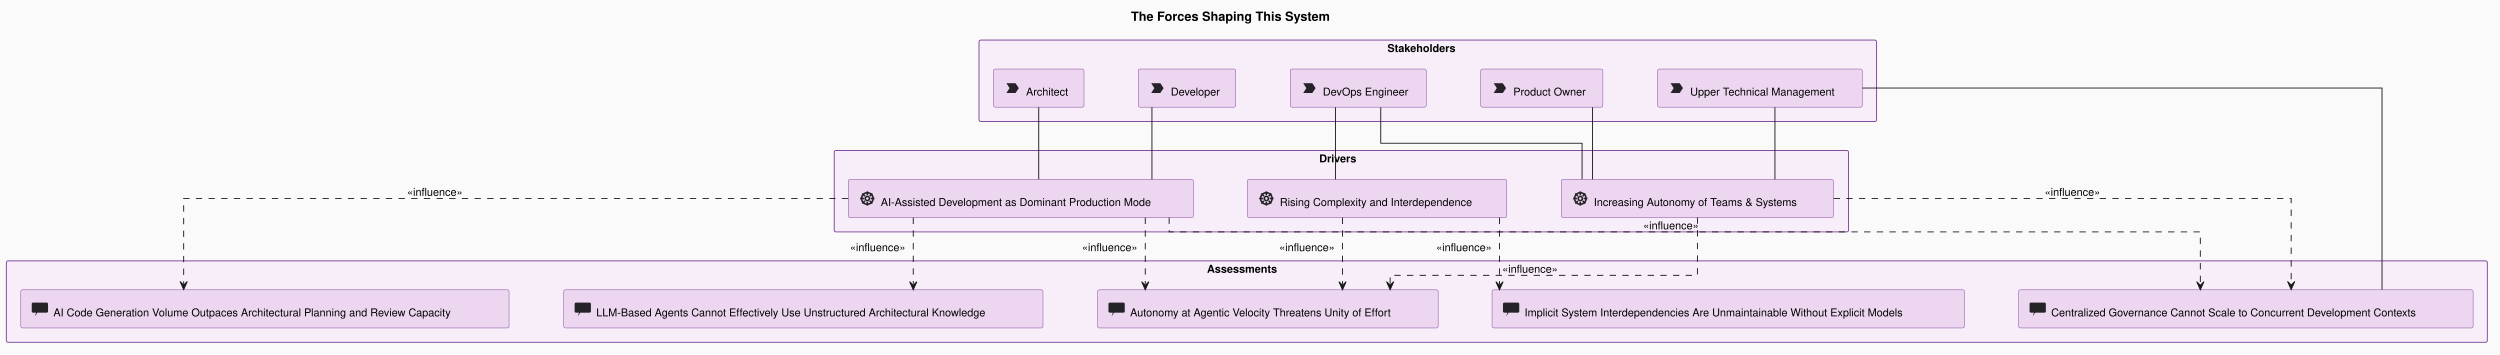
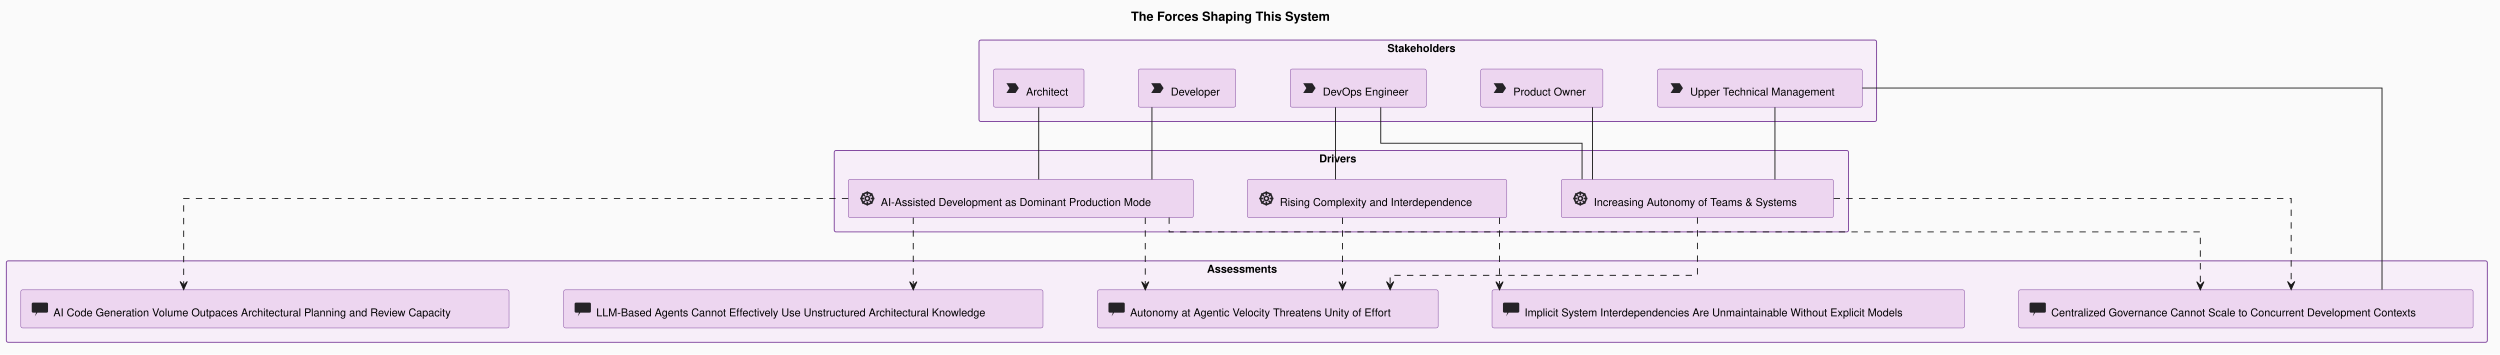
<svg xmlns="http://www.w3.org/2000/svg" contentStyleType="text/css" data-diagram-type="DESCRIPTION" height="392px" preserveAspectRatio="none" style="width:2763px;height:392px;background:#FAFAFA;" version="1.1" viewBox="0 0 2763 392" width="2763px" zoomAndPan="magnify">
  <defs />
  <g>
    <rect fill="#FAFAFA" height="392" style="stroke:none;stroke-width:1;" width="2763" x="0" y="0" />
-     <g class="title" data-source-line="60">
+     <g class="title" data-source-line="87">
      <text fill="#000000" font-family="'Helvetica Neue, Helvetica, Arial, sans-serif'" font-size="14" font-weight="700" lengthAdjust="spacing" textLength="255.992" x="1250.004" y="22.995">The Forces Shaping This System</text>
    </g>
-     <g class="cluster" data-qualified-name="Stakeholders" data-source-line="62" id="ent0002">
+     <g class="cluster" data-qualified-name="Stakeholders" data-source-line="89" id="ent0002">
      <rect fill="#F7EEF9" height="90" rx="2" ry="2" style="stroke:#7B3F9A;stroke-width:1;" width="992" x="1082" y="44.297" />
      <text fill="#000000" font-family="'Helvetica Neue, Helvetica, Arial, sans-serif'" font-size="12" font-weight="700" lengthAdjust="spacing" textLength="89.285" x="1533.357" y="57.435">Stakeholders</text>
    </g>
-     <g class="cluster" data-qualified-name="Drivers" data-source-line="74" id="ent0012">
+     <g class="cluster" data-qualified-name="Drivers" data-source-line="101" id="ent0012">
      <rect fill="#F7EEF9" height="90" rx="2" ry="2" style="stroke:#7B3F9A;stroke-width:1;" width="1121" x="922" y="166.297" />
      <text fill="#000000" font-family="'Helvetica Neue, Helvetica, Arial, sans-serif'" font-size="12" font-weight="700" lengthAdjust="spacing" textLength="49.014" x="1457.993" y="179.435">Drivers</text>
    </g>
-     <g class="cluster" data-qualified-name="Assessments" data-source-line="82" id="ent0018">
+     <g class="cluster" data-qualified-name="Assessments" data-source-line="109" id="ent0018">
      <rect fill="#F7EEF9" height="90" rx="2" ry="2" style="stroke:#7B3F9A;stroke-width:1;" width="2742" x="7" y="288.297" />
      <text fill="#000000" font-family="'Helvetica Neue, Helvetica, Arial, sans-serif'" font-size="12" font-weight="700" lengthAdjust="spacing" textLength="88.061" x="1333.97" y="301.435">Assessments</text>
    </g>
-     <g class="entity" data-qualified-name="Stakeholders.STK_aB3dE1" data-source-line="63" id="ent0003">
+     <g class="entity" data-qualified-name="Stakeholders.STK_aB3dE1" data-source-line="90" id="ent0003">
      <rect fill="#EDD6F0" height="42.154" rx="2" ry="2" style="stroke:#7B3F9A;stroke-width:0.5;" width="100.039" x="1098" y="76.297" />
      <path d="M1112.292,91.974 L1122.4,91.974 L1126,97.374 L1122.4,102.774 L1112.292,102.774 L1115.754,97.374" fill="#252327" style="stroke:none;stroke-width:0.5;" />
      <text fill="#000000" font-family="'Helvetica Neue, Helvetica, Arial, sans-serif'" font-size="12" lengthAdjust="spacing" textLength="54.07" x="1133.968" y="105.621">Architect</text>
    </g>
-     <g class="entity" data-qualified-name="Stakeholders.STK_K9xTq2" data-source-line="64" id="ent0004">
+     <g class="entity" data-qualified-name="Stakeholders.STK_K9xTq2" data-source-line="91" id="ent0004">
      <rect fill="#EDD6F0" height="42.154" rx="2" ry="2" style="stroke:#7B3F9A;stroke-width:0.5;" width="107.685" x="1258" y="76.297" />
      <path d="M1272.292,91.974 L1282.4,91.974 L1286,97.374 L1282.4,102.774 L1272.292,102.774 L1275.754,97.374" fill="#252327" style="stroke:none;stroke-width:0.5;" />
      <text fill="#000000" font-family="'Helvetica Neue, Helvetica, Arial, sans-serif'" font-size="12" lengthAdjust="spacing" textLength="61.717" x="1293.968" y="105.621">Developer</text>
    </g>
-     <g class="entity" data-qualified-name="Stakeholders.STK_4oprPM" data-source-line="65" id="ent0005">
+     <g class="entity" data-qualified-name="Stakeholders.STK_4oprPM" data-source-line="92" id="ent0005">
      <rect fill="#EDD6F0" height="42.154" rx="2" ry="2" style="stroke:#7B3F9A;stroke-width:0.5;" width="150.265" x="1426" y="76.297" />
      <path d="M1440.292,91.974 L1450.4,91.974 L1454,97.374 L1450.4,102.774 L1440.292,102.774 L1443.754,97.374" fill="#252327" style="stroke:none;stroke-width:0.5;" />
      <text fill="#000000" font-family="'Helvetica Neue, Helvetica, Arial, sans-serif'" font-size="12" lengthAdjust="spacing" textLength="104.297" x="1461.968" y="105.621">DevOps Engineer</text>
    </g>
-     <g class="entity" data-qualified-name="Stakeholders.STK_Zp8Lm4" data-source-line="66" id="ent0006">
+     <g class="entity" data-qualified-name="Stakeholders.STK_Zp8Lm4" data-source-line="93" id="ent0006">
      <rect fill="#EDD6F0" height="42.154" rx="2" ry="2" style="stroke:#7B3F9A;stroke-width:0.5;" width="135.001" x="1636.5" y="76.297" />
      <path d="M1650.792,91.974 L1660.9,91.974 L1664.5,97.374 L1660.9,102.774 L1650.792,102.774 L1654.254,97.374" fill="#252327" style="stroke:none;stroke-width:0.5;" />
      <text fill="#000000" font-family="'Helvetica Neue, Helvetica, Arial, sans-serif'" font-size="12" lengthAdjust="spacing" textLength="89.033" x="1672.468" y="105.621">Product Owner</text>
    </g>
-     <g class="entity" data-qualified-name="Stakeholders.STK_Rr9Ss9" data-source-line="67" id="ent0007">
+     <g class="entity" data-qualified-name="Stakeholders.STK_Rr9Ss9" data-source-line="94" id="ent0007">
      <rect fill="#EDD6F0" height="42.154" rx="2" ry="2" style="stroke:#7B3F9A;stroke-width:0.5;" width="226.121" x="1832" y="76.297" />
      <path d="M1846.292,91.974 L1856.4,91.974 L1860,97.374 L1856.4,102.774 L1846.292,102.774 L1849.754,97.374" fill="#252327" style="stroke:none;stroke-width:0.5;" />
      <text fill="#000000" font-family="'Helvetica Neue, Helvetica, Arial, sans-serif'" font-size="12" lengthAdjust="spacing" textLength="180.152" x="1867.968" y="105.621">Upper Technical Management</text>
    </g>
-     <g class="entity" data-qualified-name="Drivers.DRV_GR9prv" data-source-line="75" id="ent0013">
+     <g class="entity" data-qualified-name="Drivers.DRV_GR9prv" data-source-line="102" id="ent0013">
      <rect fill="#EDD6F0" height="42.154" rx="2" ry="2" style="stroke:#7B3F9A;stroke-width:0.5;" width="381.4" x="937.5" y="198.297" />
      <ellipse cx="958.577" cy="219.374" fill="none" rx="6.369" ry="6.369" style="stroke:#252327;stroke-width:1.8;" />
      <ellipse cx="958.577" cy="219.374" fill="none" rx="2.354" ry="2.354" style="stroke:#252327;stroke-width:1.8;" />
      <path d="M957.677,211.482 L957.677,215.635 L959.477,215.635 L959.477,211.482" fill="#252327" />
      <path d="M957.677,223.112 L957.677,227.266 L959.477,227.266 L959.477,223.112" fill="#252327" />
      <path d="M950.685,218.474 L954.838,218.474 L954.838,220.274 L950.685,220.274" fill="#252327" />
      <path d="M962.315,218.474 L966.469,218.474 L966.469,220.274 L962.315,220.274" fill="#252327" />
      <path d="M952.402,214.472 L953.675,213.198 L956.583,216.106 L955.309,217.38" fill="#252327" />
      <path d="M960.571,222.642 L961.845,221.368 L964.752,224.275 L963.479,225.549" fill="#252327" />
      <path d="M963.479,213.198 L964.752,214.472 L961.845,217.38 L960.571,216.106" fill="#252327" />
      <path d="M955.309,221.368 L956.583,222.642 L953.675,225.549 L952.402,224.275" fill="#252327" />
      <text fill="#000000" font-family="'Helvetica Neue, Helvetica, Arial, sans-serif'" font-size="12" lengthAdjust="spacing" textLength="335.432" x="973.468" y="227.621">AI-Assisted Development as Dominant Production Mode</text>
    </g>
-     <g class="entity" data-qualified-name="Drivers.DRV_Rt6Yu2" data-source-line="76" id="ent0014">
+     <g class="entity" data-qualified-name="Drivers.DRV_Rt6Yu2" data-source-line="103" id="ent0014">
      <rect fill="#EDD6F0" height="42.154" rx="2" ry="2" style="stroke:#7B3F9A;stroke-width:0.5;" width="300.793" x="1725.5" y="198.297" />
      <ellipse cx="1746.577" cy="219.374" fill="none" rx="6.369" ry="6.369" style="stroke:#252327;stroke-width:1.8;" />
      <ellipse cx="1746.577" cy="219.374" fill="none" rx="2.354" ry="2.354" style="stroke:#252327;stroke-width:1.8;" />
      <path d="M1745.677,211.482 L1745.677,215.635 L1747.477,215.635 L1747.477,211.482" fill="#252327" />
      <path d="M1745.677,223.112 L1745.677,227.266 L1747.477,227.266 L1747.477,223.112" fill="#252327" />
      <path d="M1738.685,218.474 L1742.839,218.474 L1742.839,220.274 L1738.685,220.274" fill="#252327" />
      <path d="M1750.315,218.474 L1754.469,218.474 L1754.469,220.274 L1750.315,220.274" fill="#252327" />
      <path d="M1740.401,214.472 L1741.675,213.198 L1744.583,216.106 L1743.309,217.38" fill="#252327" />
      <path d="M1748.571,222.642 L1749.845,221.368 L1752.752,224.275 L1751.478,225.549" fill="#252327" />
      <path d="M1751.478,213.198 L1752.752,214.472 L1749.845,217.38 L1748.571,216.106" fill="#252327" />
      <path d="M1743.309,221.368 L1744.583,222.642 L1741.675,225.549 L1740.401,224.275" fill="#252327" />
      <text fill="#000000" font-family="'Helvetica Neue, Helvetica, Arial, sans-serif'" font-size="12" lengthAdjust="spacing" textLength="254.824" x="1761.468" y="227.621">Increasing Autonomy of Teams &amp; Systems</text>
    </g>
-     <g class="entity" data-qualified-name="Drivers.DRV_Ui5Op3" data-source-line="77" id="ent0015">
+     <g class="entity" data-qualified-name="Drivers.DRV_Ui5Op3" data-source-line="104" id="ent0015">
      <rect fill="#EDD6F0" height="42.154" rx="2" ry="2" style="stroke:#7B3F9A;stroke-width:0.5;" width="286.812" x="1378.5" y="198.297" />
      <ellipse cx="1399.577" cy="219.374" fill="none" rx="6.369" ry="6.369" style="stroke:#252327;stroke-width:1.8;" />
      <ellipse cx="1399.577" cy="219.374" fill="none" rx="2.354" ry="2.354" style="stroke:#252327;stroke-width:1.8;" />
      <path d="M1398.677,211.482 L1398.677,215.635 L1400.477,215.635 L1400.477,211.482" fill="#252327" />
      <path d="M1398.677,223.112 L1398.677,227.266 L1400.477,227.266 L1400.477,223.112" fill="#252327" />
      <path d="M1391.685,218.474 L1395.839,218.474 L1395.839,220.274 L1391.685,220.274" fill="#252327" />
      <path d="M1403.315,218.474 L1407.469,218.474 L1407.469,220.274 L1403.315,220.274" fill="#252327" />
      <path d="M1393.401,214.472 L1394.675,213.198 L1397.583,216.106 L1396.309,217.38" fill="#252327" />
      <path d="M1401.571,222.642 L1402.845,221.368 L1405.752,224.275 L1404.478,225.549" fill="#252327" />
      <path d="M1404.478,213.198 L1405.752,214.472 L1402.845,217.38 L1401.571,216.106" fill="#252327" />
      <path d="M1396.309,221.368 L1397.583,222.642 L1394.675,225.549 L1393.401,224.275" fill="#252327" />
      <text fill="#000000" font-family="'Helvetica Neue, Helvetica, Arial, sans-serif'" font-size="12" lengthAdjust="spacing" textLength="240.844" x="1414.468" y="227.621">Rising Complexity and Interdependence</text>
    </g>
-     <g class="entity" data-qualified-name="Assessments.ASS_CK90bp" data-source-line="83" id="ent0019">
+     <g class="entity" data-qualified-name="Assessments.ASS_CK90bp" data-source-line="110" id="ent0019">
      <rect fill="#EDD6F0" height="42.154" rx="2" ry="2" style="stroke:#7B3F9A;stroke-width:0.5;" width="376.443" x="1213" y="320.297" />
      <path d="M1226.461,334.451 L1241.692,334.451 A1.385,1.385 0 0 1 1243.077,335.835 L1243.077,344.143 A1.385,1.385 0 0 1 1241.692,345.528 L1231.308,345.528 L1228.539,349.682 L1229.923,345.528 L1226.461,345.528 A1.385,1.385 0 0 1 1225.077,344.143 L1225.077,335.835 A1.385,1.385 0 0 1 1226.461,334.451" fill="#252327" style="stroke:none;stroke-width:0.5;" />
      <text fill="#000000" font-family="'Helvetica Neue, Helvetica, Arial, sans-serif'" font-size="12" lengthAdjust="spacing" textLength="330.475" x="1248.968" y="349.621">Autonomy at Agentic Velocity Threatens Unity of Effort</text>
    </g>
-     <g class="entity" data-qualified-name="Assessments.ASS_EI3FpR" data-source-line="84" id="ent0020">
+     <g class="entity" data-qualified-name="Assessments.ASS_EI3FpR" data-source-line="111" id="ent0020">
      <rect fill="#EDD6F0" height="42.154" rx="2" ry="2" style="stroke:#7B3F9A;stroke-width:0.5;" width="539.591" x="23" y="320.297" />
      <path d="M36.462,334.451 L51.692,334.451 A1.385,1.385 0 0 1 53.077,335.835 L53.077,344.143 A1.385,1.385 0 0 1 51.692,345.528 L41.308,345.528 L38.538,349.682 L39.923,345.528 L36.462,345.528 A1.385,1.385 0 0 1 35.077,344.143 L35.077,335.835 A1.385,1.385 0 0 1 36.462,334.451" fill="#252327" style="stroke:none;stroke-width:0.5;" />
      <text fill="#000000" font-family="'Helvetica Neue, Helvetica, Arial, sans-serif'" font-size="12" lengthAdjust="spacing" textLength="493.623" x="58.968" y="349.621">AI Code Generation Volume Outpaces Architectural Planning and Review Capacity</text>
    </g>
-     <g class="entity" data-qualified-name="Assessments.ASS_s68vVo" data-source-line="85" id="ent0021">
+     <g class="entity" data-qualified-name="Assessments.ASS_s68vVo" data-source-line="112" id="ent0021">
      <rect fill="#EDD6F0" height="42.154" rx="2" ry="2" style="stroke:#7B3F9A;stroke-width:0.5;" width="529.701" x="623" y="320.297" />
      <path d="M636.462,334.451 L651.692,334.451 A1.385,1.385 0 0 1 653.077,335.835 L653.077,344.143 A1.385,1.385 0 0 1 651.692,345.528 L641.308,345.528 L638.538,349.682 L639.923,345.528 L636.462,345.528 A1.385,1.385 0 0 1 635.077,344.143 L635.077,335.835 A1.385,1.385 0 0 1 636.462,334.451" fill="#252327" style="stroke:none;stroke-width:0.5;" />
      <text fill="#000000" font-family="'Helvetica Neue, Helvetica, Arial, sans-serif'" font-size="12" lengthAdjust="spacing" textLength="483.732" x="658.968" y="349.621">LLM-Based Agents Cannot Effectively Use Unstructured Architectural Knowledge</text>
    </g>
-     <g class="entity" data-qualified-name="Assessments.ASS_a6vxyj" data-source-line="86" id="ent0022">
+     <g class="entity" data-qualified-name="Assessments.ASS_a6vxyj" data-source-line="113" id="ent0022">
      <rect fill="#EDD6F0" height="42.154" rx="2" ry="2" style="stroke:#7B3F9A;stroke-width:0.5;" width="502.267" x="2231" y="320.297" />
      <path d="M2244.461,334.451 L2259.692,334.451 A1.385,1.385 0 0 1 2261.077,335.835 L2261.077,344.143 A1.385,1.385 0 0 1 2259.692,345.528 L2249.308,345.528 L2246.539,349.682 L2247.923,345.528 L2244.461,345.528 A1.385,1.385 0 0 1 2243.077,344.143 L2243.077,335.835 A1.385,1.385 0 0 1 2244.461,334.451" fill="#252327" style="stroke:none;stroke-width:0.5;" />
      <text fill="#000000" font-family="'Helvetica Neue, Helvetica, Arial, sans-serif'" font-size="12" lengthAdjust="spacing" textLength="456.299" x="2266.968" y="349.621">Centralized Governance Cannot Scale to Concurrent Development Contexts</text>
    </g>
-     <g class="entity" data-qualified-name="Assessments.ASS_9YWsDh" data-source-line="87" id="ent0023">
+     <g class="entity" data-qualified-name="Assessments.ASS_9YWsDh" data-source-line="114" id="ent0023">
      <rect fill="#EDD6F0" height="42.154" rx="2" ry="2" style="stroke:#7B3F9A;stroke-width:0.5;" width="522.142" x="1649" y="320.297" />
      <path d="M1662.461,334.451 L1677.692,334.451 A1.385,1.385 0 0 1 1679.077,335.835 L1679.077,344.143 A1.385,1.385 0 0 1 1677.692,345.528 L1667.308,345.528 L1664.539,349.682 L1665.923,345.528 L1662.461,345.528 A1.385,1.385 0 0 1 1661.077,344.143 L1661.077,335.835 A1.385,1.385 0 0 1 1662.461,334.451" fill="#252327" style="stroke:none;stroke-width:0.5;" />
      <text fill="#000000" font-family="'Helvetica Neue, Helvetica, Arial, sans-serif'" font-size="12" lengthAdjust="spacing" textLength="476.174" x="1684.968" y="349.621">Implicit System Interdependencies Are Unmaintainable Without Explicit Models</text>
    </g>
-     <g class="link" data-entity-1="ent0015" data-entity-2="ent0019" data-link-type="dependency" data-source-line="107" id="lnk39">
+     <g class="link" data-entity-1="ent0015" data-entity-2="ent0019" data-link-type="dependency" data-source-line="134" id="lnk39">
      <path d="M1483.75,240.547 C1483.75,262.937 1483.75,291.987 1483.75,314.287" fill="none" id="DRV_Ui5Op3-to-ASS_CK90bp" style="stroke:#181818;stroke-width:1;stroke-dasharray:7,7;" />
      <polygon fill="#181818" points="1483.75,320.287,1487.75,311.287,1483.75,315.287,1479.75,311.287,1483.75,320.287" style="stroke:#181818;stroke-width:1;" />
-       <text fill="#000000" font-family="'Helvetica Neue, Helvetica, Arial, sans-serif'" font-size="12" lengthAdjust="spacing" textLength="69.756" x="1413.75" y="277.555">«influence»</text>
    </g>
-     <g class="link" data-entity-1="ent0003" data-entity-2="ent0013" data-link-type="association" data-source-line="97" id="lnk30">
+     <g class="link" data-entity-1="ent0003" data-entity-2="ent0013" data-link-type="association" data-source-line="124" id="lnk30">
      <path d="M1148,118.547 C1148,140.937 1148,175.987 1148,198.287" fill="none" id="STK_aB3dE1-DRV_GR9prv" style="stroke:#181818;stroke-width:1;" />
    </g>
-     <g class="link" data-entity-1="ent0004" data-entity-2="ent0013" data-link-type="association" data-source-line="98" id="lnk31">
+     <g class="link" data-entity-1="ent0004" data-entity-2="ent0013" data-link-type="association" data-source-line="125" id="lnk31">
      <path d="M1273.12,118.547 C1273.12,140.937 1273.12,175.987 1273.12,198.287" fill="none" id="STK_K9xTq2-DRV_GR9prv" style="stroke:#181818;stroke-width:1;" />
    </g>
-     <g class="link" data-entity-1="ent0005" data-entity-2="ent0015" data-link-type="association" data-source-line="99" id="lnk32">
+     <g class="link" data-entity-1="ent0005" data-entity-2="ent0015" data-link-type="association" data-source-line="126" id="lnk32">
      <path d="M1476,118.547 C1476,140.937 1476,175.987 1476,198.287" fill="none" id="STK_4oprPM-DRV_Ui5Op3" style="stroke:#181818;stroke-width:1;" />
    </g>
-     <g class="link" data-entity-1="ent0005" data-entity-2="ent0014" data-link-type="association" data-source-line="100" id="lnk33">
+     <g class="link" data-entity-1="ent0005" data-entity-2="ent0014" data-link-type="association" data-source-line="127" id="lnk33">
      <path d="M1526,118.627 C1526,136.227 1526,158.297 1526,158.297 C1526,158.297 1748.5,158.297 1748.5,158.297 C1748.5,158.297 1748.5,180.367 1748.5,197.967" fill="none" id="STK_4oprPM-DRV_Rt6Yu2" style="stroke:#181818;stroke-width:1;" />
    </g>
-     <g class="link" data-entity-1="ent0006" data-entity-2="ent0014" data-link-type="association" data-source-line="101" id="lnk34">
+     <g class="link" data-entity-1="ent0006" data-entity-2="ent0014" data-link-type="association" data-source-line="128" id="lnk34">
      <path d="M1760,118.547 C1760,140.937 1760,175.987 1760,198.287" fill="none" id="STK_Zp8Lm4-DRV_Rt6Yu2" style="stroke:#181818;stroke-width:1;" />
    </g>
-     <g class="link" data-entity-1="ent0007" data-entity-2="ent0014" data-link-type="association" data-source-line="102" id="lnk35">
+     <g class="link" data-entity-1="ent0007" data-entity-2="ent0014" data-link-type="association" data-source-line="129" id="lnk35">
      <path d="M1961.67,118.547 C1961.67,140.937 1961.67,175.987 1961.67,198.287" fill="none" id="STK_Rr9Ss9-DRV_Rt6Yu2" style="stroke:#181818;stroke-width:1;" />
    </g>
-     <g class="link" data-entity-1="ent0007" data-entity-2="ent0022" data-link-type="association" data-source-line="103" id="lnk36">
+     <g class="link" data-entity-1="ent0007" data-entity-2="ent0022" data-link-type="association" data-source-line="130" id="lnk36">
      <path d="M2058.16,97.297 C2253.34,97.297 2632.6,97.297 2632.6,97.297 C2632.6,97.297 2632.6,260.707 2632.6,320.067" fill="none" id="STK_Rr9Ss9-ASS_a6vxyj" style="stroke:#181818;stroke-width:1;" />
    </g>
-     <g class="link" data-entity-1="ent0013" data-entity-2="ent0019" data-link-type="dependency" data-source-line="105" id="lnk37">
+     <g class="link" data-entity-1="ent0013" data-entity-2="ent0019" data-link-type="dependency" data-source-line="132" id="lnk37">
      <path d="M1265.75,240.547 C1265.75,262.937 1265.75,291.987 1265.75,314.287" fill="none" id="DRV_GR9prv-to-ASS_CK90bp" style="stroke:#181818;stroke-width:1;stroke-dasharray:7,7;" />
      <polygon fill="#181818" points="1265.75,320.287,1269.75,311.287,1265.75,315.287,1261.75,311.287,1265.75,320.287" style="stroke:#181818;stroke-width:1;" />
-       <text fill="#000000" font-family="'Helvetica Neue, Helvetica, Arial, sans-serif'" font-size="12" lengthAdjust="spacing" textLength="69.756" x="1195.75" y="277.555">«influence»</text>
    </g>
-     <g class="link" data-entity-1="ent0014" data-entity-2="ent0019" data-link-type="dependency" data-source-line="106" id="lnk38">
+     <g class="link" data-entity-1="ent0014" data-entity-2="ent0019" data-link-type="dependency" data-source-line="133" id="lnk38">
      <path d="M1876,240.307 C1876,265.477 1876,304.297 1876,304.297 C1876,304.297 1536.38,304.297 1536.38,304.297 C1536.38,304.297 1536.38,305.897 1536.38,314.207" fill="none" id="DRV_Rt6Yu2-to-ASS_CK90bp" style="stroke:#181818;stroke-width:1;stroke-dasharray:7,7;" />
      <polygon fill="#181818" points="1536.38,320.207,1540.38,311.207,1536.38,315.207,1532.38,311.207,1536.38,320.207" style="stroke:#181818;stroke-width:1;" />
-       <text fill="#000000" font-family="'Helvetica Neue, Helvetica, Arial, sans-serif'" font-size="12" lengthAdjust="spacing" textLength="69.756" x="1660.23" y="301.435">«influence»</text>
    </g>
-     <g class="link" data-entity-1="ent0013" data-entity-2="ent0020" data-link-type="dependency" data-source-line="108" id="lnk40">
+     <g class="link" data-entity-1="ent0013" data-entity-2="ent0020" data-link-type="dependency" data-source-line="135" id="lnk40">
      <path d="M937.46,219.297 C666.68,219.297 203,219.297 203,219.297 C203,219.297 203,279.097 203,314.047" fill="none" id="DRV_GR9prv-to-ASS_EI3FpR" style="stroke:#181818;stroke-width:1;stroke-dasharray:7,7;" />
      <polygon fill="#181818" points="203,320.047,207,311.047,203,315.047,199,311.047,203,320.047" style="stroke:#181818;stroke-width:1;" />
-       <text fill="#000000" font-family="'Helvetica Neue, Helvetica, Arial, sans-serif'" font-size="12" lengthAdjust="spacing" textLength="69.756" x="449.86" y="216.435">«influence»</text>
    </g>
-     <g class="link" data-entity-1="ent0013" data-entity-2="ent0021" data-link-type="dependency" data-source-line="109" id="lnk41">
+     <g class="link" data-entity-1="ent0013" data-entity-2="ent0021" data-link-type="dependency" data-source-line="136" id="lnk41">
      <path d="M1009.33,240.547 C1009.33,262.937 1009.33,291.987 1009.33,314.287" fill="none" id="DRV_GR9prv-to-ASS_s68vVo" style="stroke:#181818;stroke-width:1;stroke-dasharray:7,7;" />
      <polygon fill="#181818" points="1009.33,320.287,1013.33,311.287,1009.33,315.287,1005.33,311.287,1009.33,320.287" style="stroke:#181818;stroke-width:1;" />
-       <text fill="#000000" font-family="'Helvetica Neue, Helvetica, Arial, sans-serif'" font-size="12" lengthAdjust="spacing" textLength="69.756" x="939.33" y="277.555">«influence»</text>
    </g>
-     <g class="link" data-entity-1="ent0013" data-entity-2="ent0022" data-link-type="dependency" data-source-line="110" id="lnk42">
+     <g class="link" data-entity-1="ent0013" data-entity-2="ent0022" data-link-type="dependency" data-source-line="137" id="lnk42">
      <path d="M1292.12,240.387 C1292.12,248.697 1292.12,256.297 1292.12,256.297 C1292.12,256.297 2431.8,256.297 2431.8,256.297 C2431.8,256.297 2431.8,289.117 2431.8,314.287" fill="none" id="DRV_GR9prv-to-ASS_a6vxyj" style="stroke:#181818;stroke-width:1;stroke-dasharray:7,7;" />
      <polygon fill="#181818" points="2431.8,320.287,2435.8,311.287,2431.8,315.287,2427.8,311.287,2431.8,320.287" style="stroke:#181818;stroke-width:1;" />
-       <text fill="#000000" font-family="'Helvetica Neue, Helvetica, Arial, sans-serif'" font-size="12" lengthAdjust="spacing" textLength="69.756" x="1816" y="253.435">«influence»</text>
    </g>
-     <g class="link" data-entity-1="ent0014" data-entity-2="ent0022" data-link-type="dependency" data-source-line="111" id="lnk43">
+     <g class="link" data-entity-1="ent0014" data-entity-2="ent0022" data-link-type="dependency" data-source-line="138" id="lnk43">
      <path d="M2026.55,219.297 C2220.28,219.297 2532.2,219.297 2532.2,219.297 C2532.2,219.297 2532.2,279.097 2532.2,314.047" fill="none" id="DRV_Rt6Yu2-to-ASS_a6vxyj" style="stroke:#181818;stroke-width:1;stroke-dasharray:7,7;" />
      <polygon fill="#181818" points="2532.2,320.047,2536.2,311.047,2532.2,315.047,2528.2,311.047,2532.2,320.047" style="stroke:#181818;stroke-width:1;" />
-       <text fill="#000000" font-family="'Helvetica Neue, Helvetica, Arial, sans-serif'" font-size="12" lengthAdjust="spacing" textLength="69.756" x="2259.75" y="216.435">«influence»</text>
    </g>
-     <g class="link" data-entity-1="ent0015" data-entity-2="ent0023" data-link-type="dependency" data-source-line="112" id="lnk44">
+     <g class="link" data-entity-1="ent0015" data-entity-2="ent0023" data-link-type="dependency" data-source-line="139" id="lnk44">
      <path d="M1657.25,240.547 C1657.25,262.937 1657.25,291.987 1657.25,314.287" fill="none" id="DRV_Ui5Op3-to-ASS_9YWsDh" style="stroke:#181818;stroke-width:1;stroke-dasharray:7,7;" />
      <polygon fill="#181818" points="1657.25,320.287,1661.25,311.287,1657.25,315.287,1653.25,311.287,1657.25,320.287" style="stroke:#181818;stroke-width:1;" />
-       <text fill="#000000" font-family="'Helvetica Neue, Helvetica, Arial, sans-serif'" font-size="12" lengthAdjust="spacing" textLength="69.756" x="1587.25" y="277.555">«influence»</text>
    </g>
  </g>
</svg>
